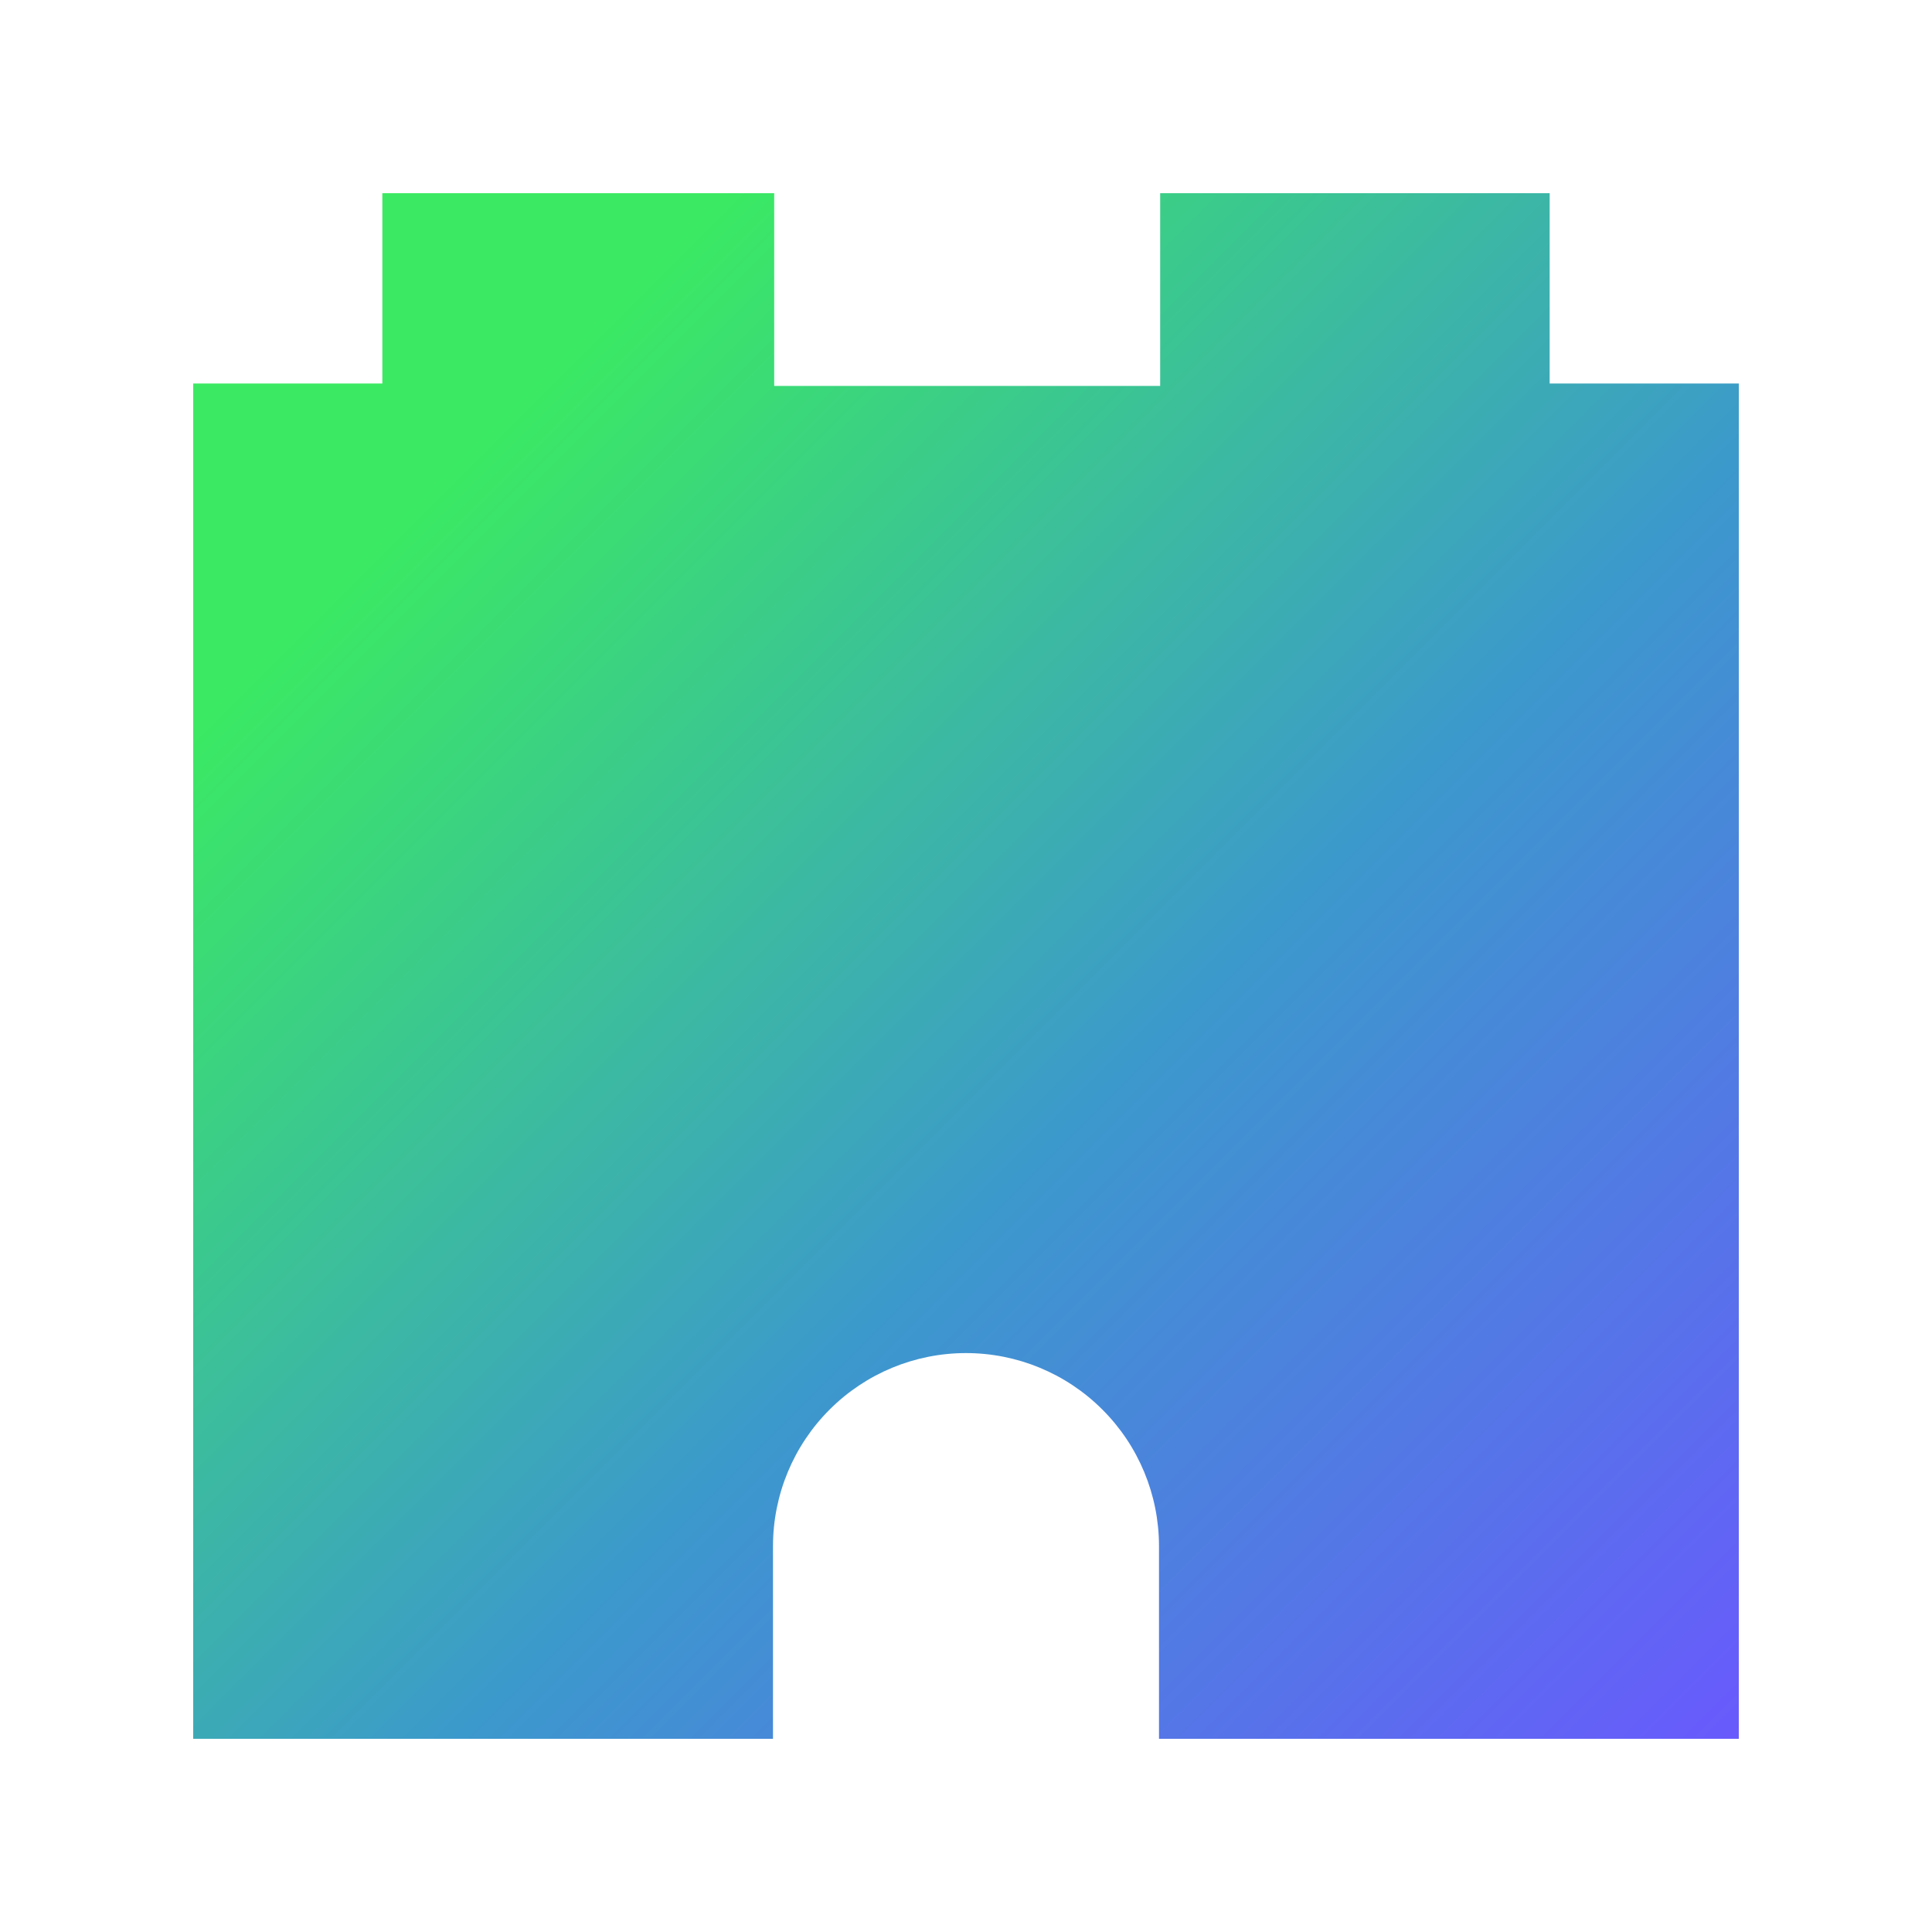
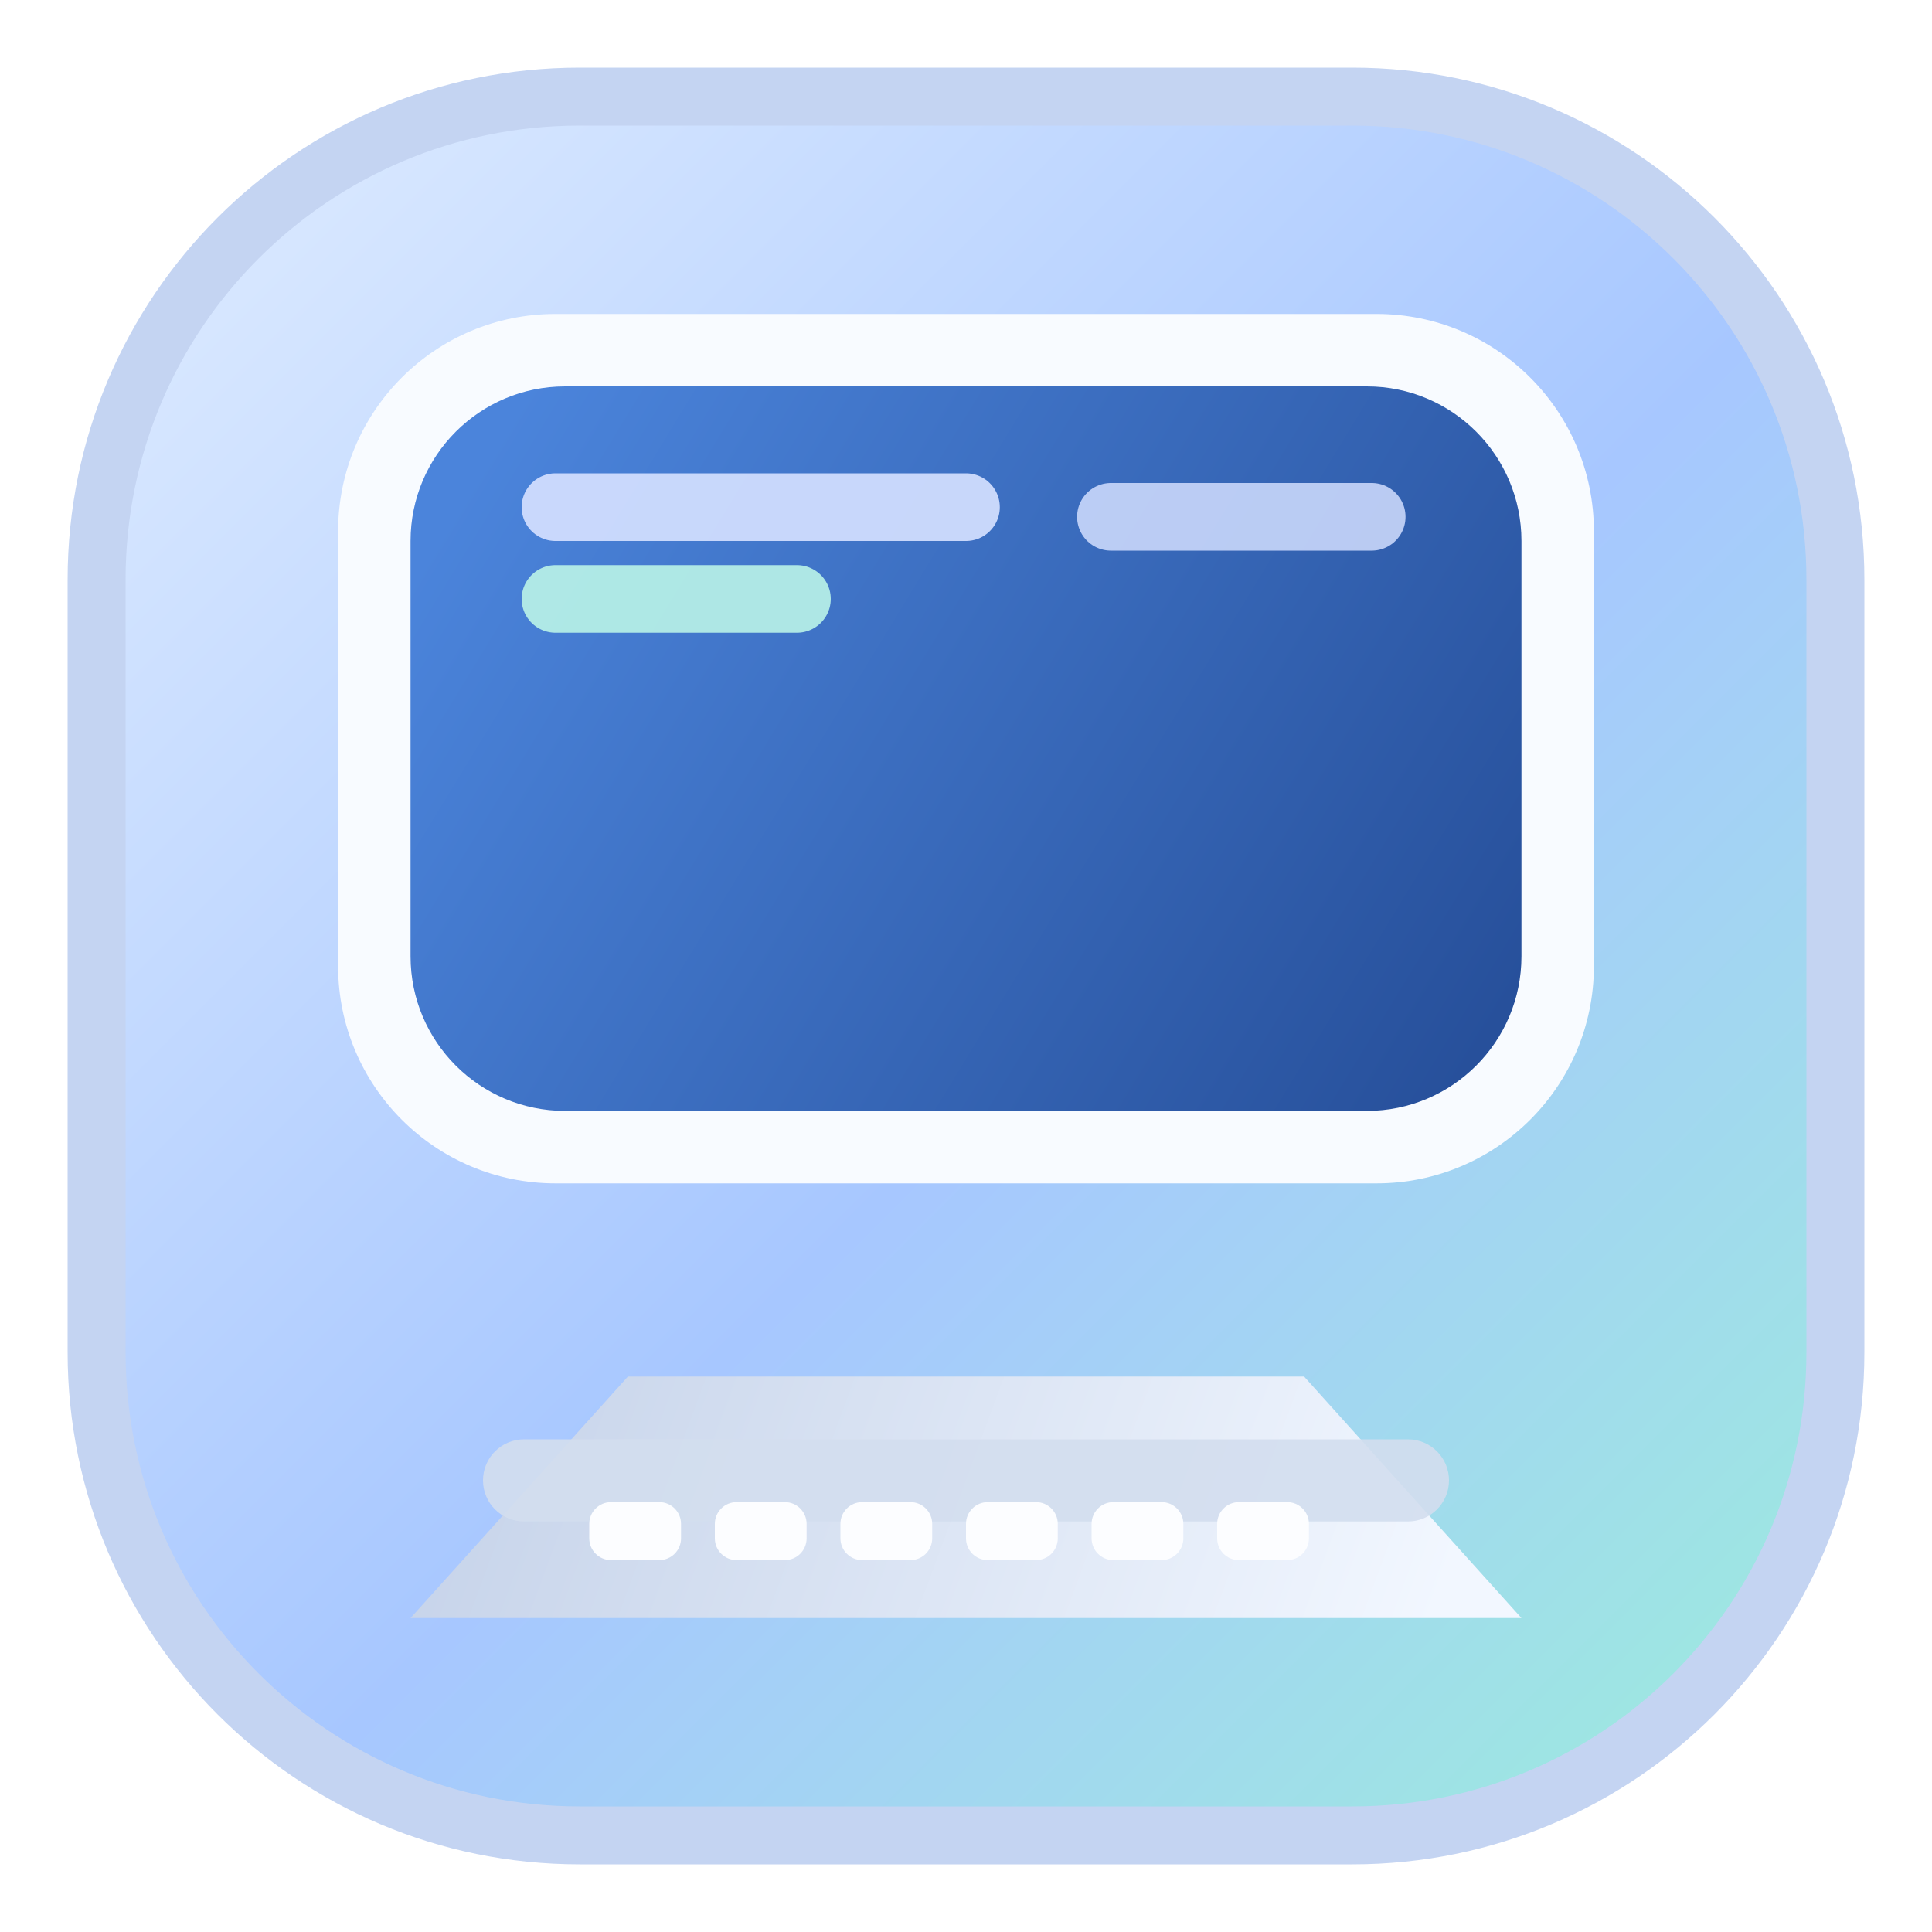
<svg xmlns="http://www.w3.org/2000/svg" width="40" height="40" viewBox="0 0 40 40" fill="none">
-   <path d="M32.084 7.94V4H24.02V7.99H16.029V4H7.916V7.94H4V36H16.004V32.005C16.006 30.946 16.427 29.931 17.177 29.183C17.926 28.434 18.941 28.014 20 28.014C21.059 28.014 22.074 28.434 22.823 29.183C23.573 29.931 23.994 30.946 23.996 32.005V36H36V7.94H32.084Z" fill="url(#paint0_linear)" />
+   <rect x="2" y="2" width="36" height="36" rx="10" fill="url(#bg)" />
+   <rect x="2" y="2" width="36" height="36" rx="10" stroke="#C4D4F2" stroke-width="1.2" />
+   <rect x="7" y="6.5" width="26" height="18" rx="4.5" fill="#F8FBFF" />
+   <rect x="8.5" y="8" width="23" height="15" rx="3.2" fill="url(#screen)" />
+   <path d="M13 28.5H27L31.5 33.5H8.5L13 28.5Z" fill="url(#base)" />
+   <rect x="10" y="29.8" width="20" height="1.7" rx=".85" fill="#D3DEEF" fill-opacity=".9" />
+   <rect x="12.2" y="31.1" width="1.9" height="1.2" rx=".45" fill="#FCFDFF" />
+   <rect x="14.8" y="31.1" width="1.9" height="1.2" rx=".45" fill="#FCFDFF" />
+   <rect x="17.4" y="31.1" width="1.9" height="1.2" rx=".45" fill="#FCFDFF" />
+   <rect x="20" y="31.1" width="1.9" height="1.2" rx=".45" fill="#FCFDFF" />
+   <rect x="22.6" y="31.1" width="1.9" height="1.2" rx=".45" fill="#FCFDFF" />
+   <rect x="25.2" y="31.1" width="1.9" height="1.2" rx=".45" fill="#FCFDFF" />
+   <path d="M11.5 10.5H20" stroke="#D4E0FF" stroke-width="1.4" stroke-linecap="round" stroke-opacity=".92" />
+   <path d="M11.5 12.4H16.5" stroke="#B8F1E7" stroke-width="1.4" stroke-linecap="round" stroke-opacity=".92" />
+   <path d="M23 10.7H28.4" stroke="#D4E0FF" stroke-width="1.4" stroke-linecap="round" stroke-opacity=".84" />
  <defs>
-     <linearGradient id="paint0_linear" x1="2.942" y1="4.9" x2="37.777" y2="39.734" gradientUnits="userSpaceOnUse">
-       <stop offset="0.159" stop-color="#3BEA62" />
-       <stop offset="0.54" stop-color="#3C99CC" />
-       <stop offset="0.937" stop-color="#6B57FF" />
+     <linearGradient id="bg" x1="4.5" y1="4.5" x2="35.5" y2="35.5" gradientUnits="userSpaceOnUse">
+       <stop offset="0" stop-color="#D9E8FF" />
+       <stop offset=".55" stop-color="#A7C7FF" />
+       <stop offset="1" stop-color="#9DE7E1" />
+     </linearGradient>
+     <linearGradient id="screen" x1="10" y1="9.5" x2="30.5" y2="22" gradientUnits="userSpaceOnUse">
+       <stop offset="0" stop-color="#4B84DB" />
+       <stop offset="1" stop-color="#27509B" />
+     </linearGradient>
+     <linearGradient id="base" x1="10" y1="28.5" x2="29" y2="35.5" gradientUnits="userSpaceOnUse">
+       <stop offset="0" stop-color="#C7D4EA" />
+       <stop offset="1" stop-color="#F2F7FF" />
    </linearGradient>
  </defs>
</svg>
